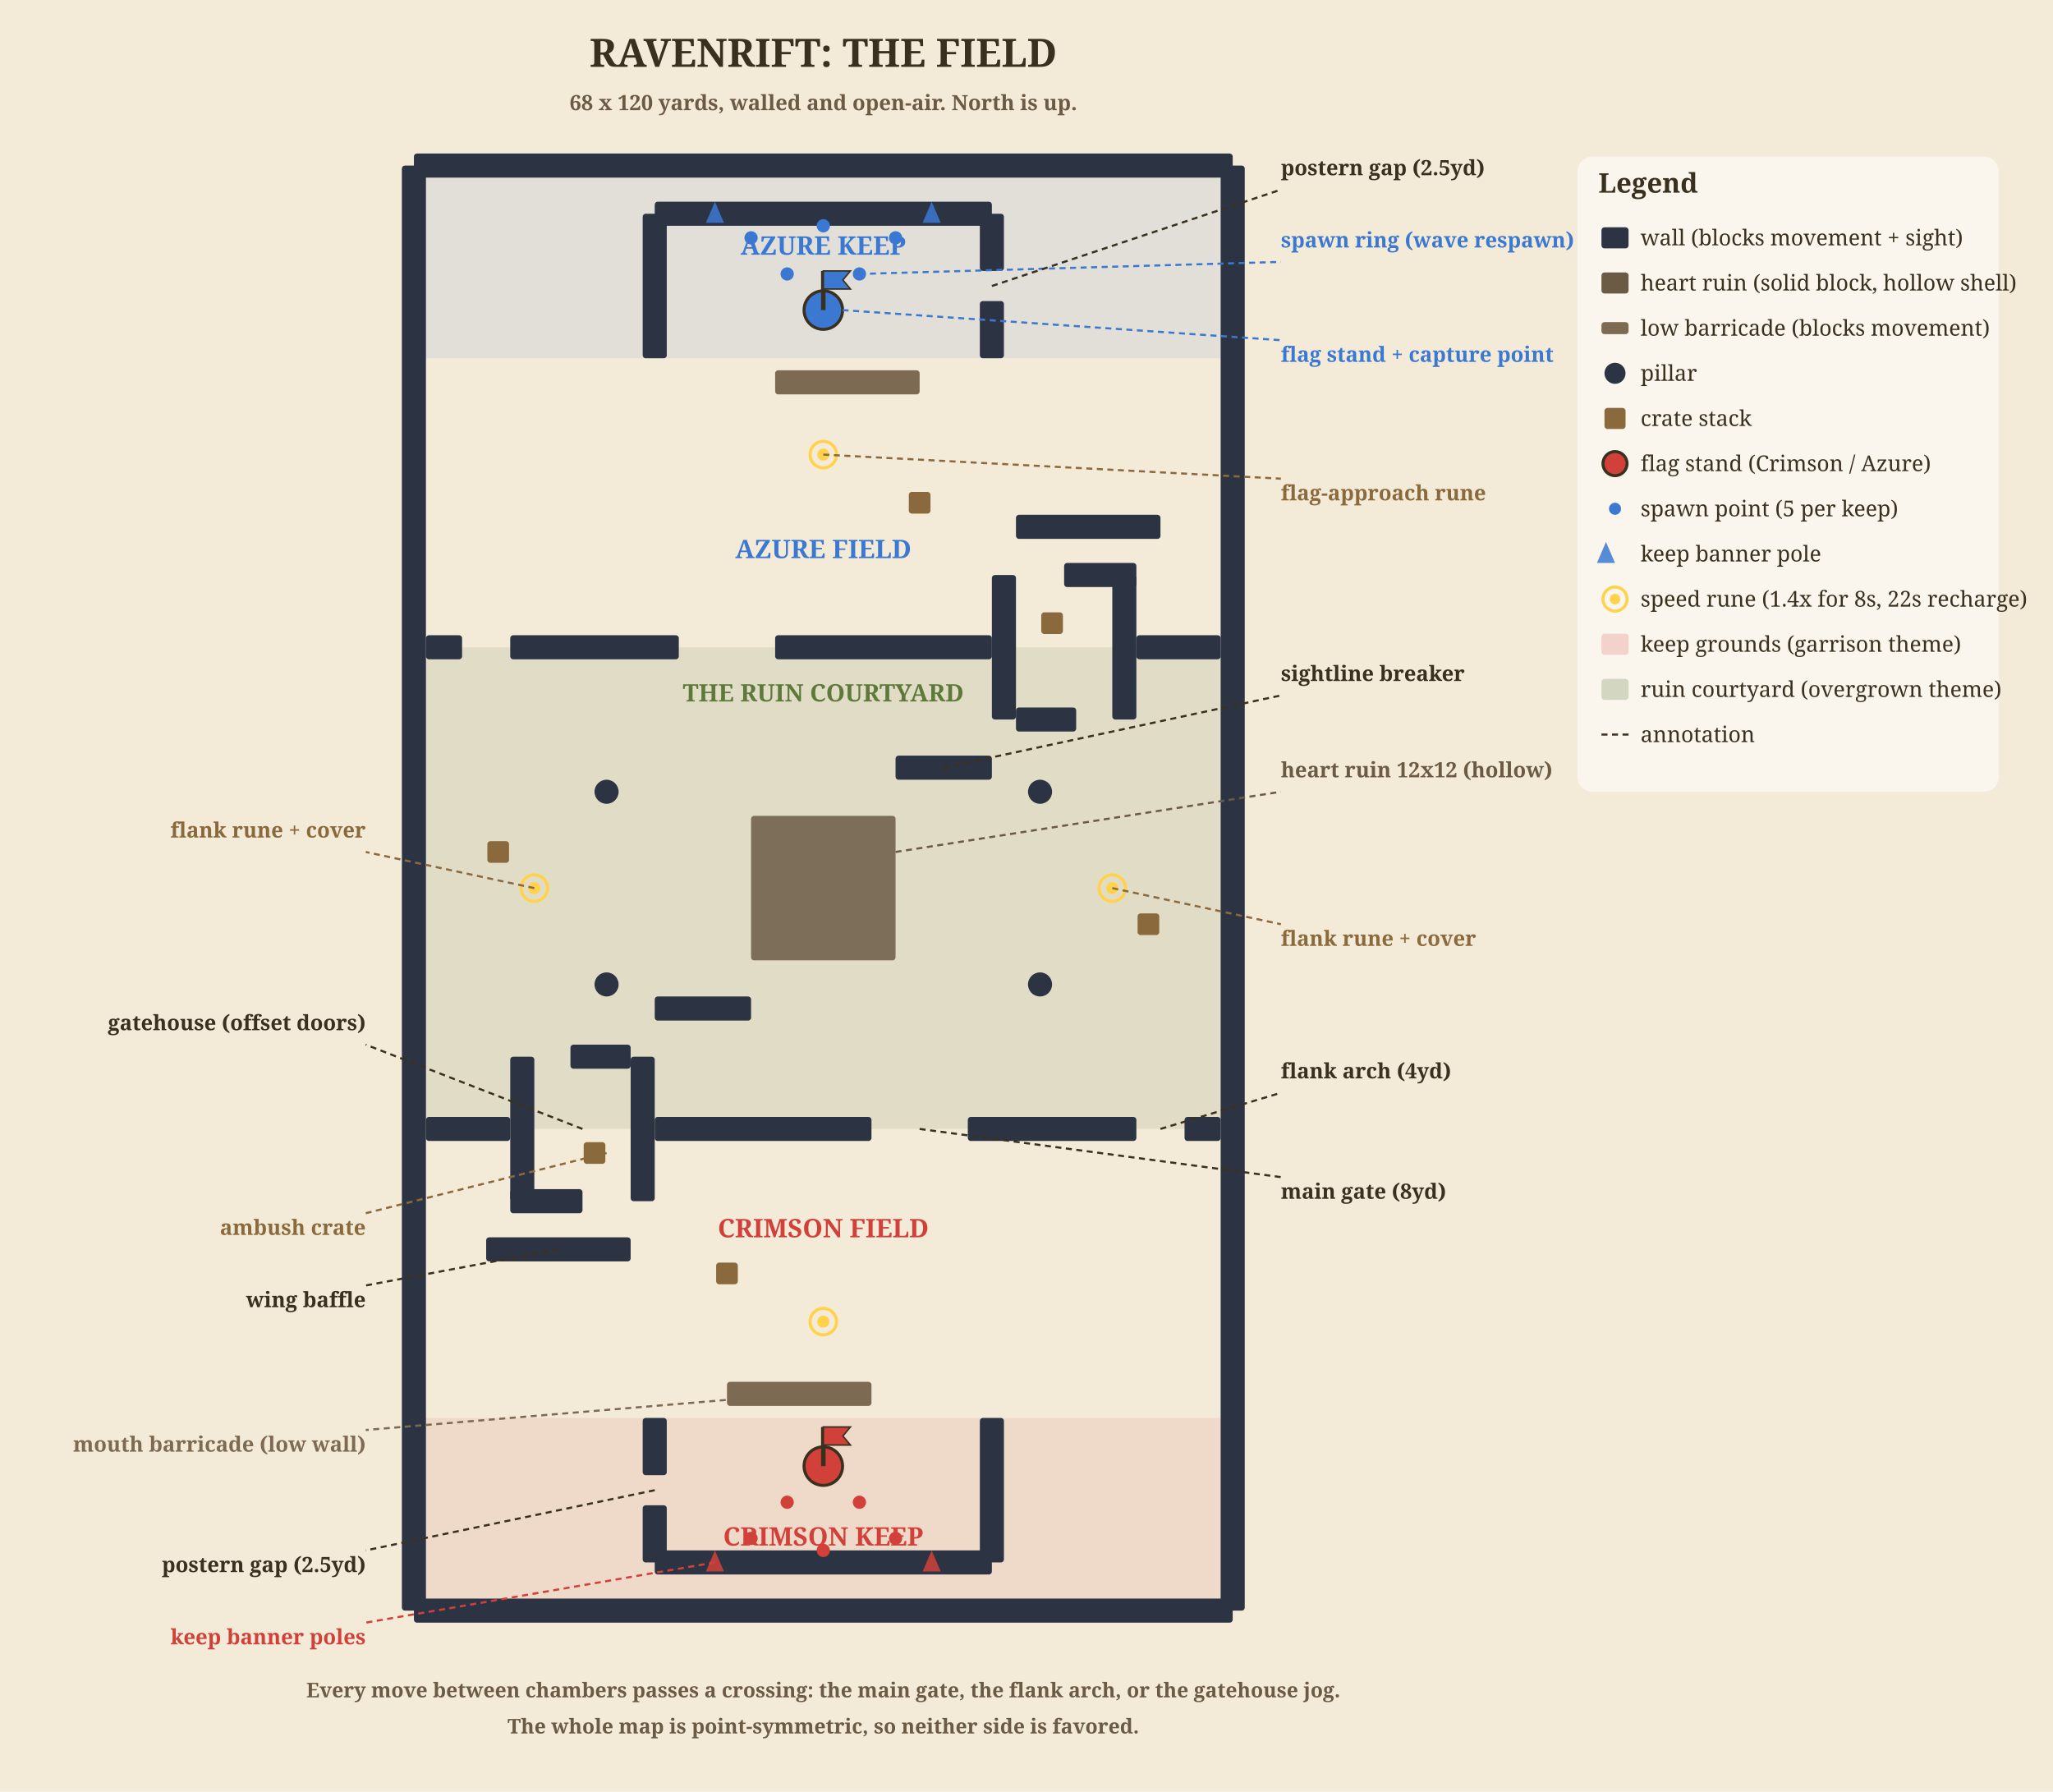
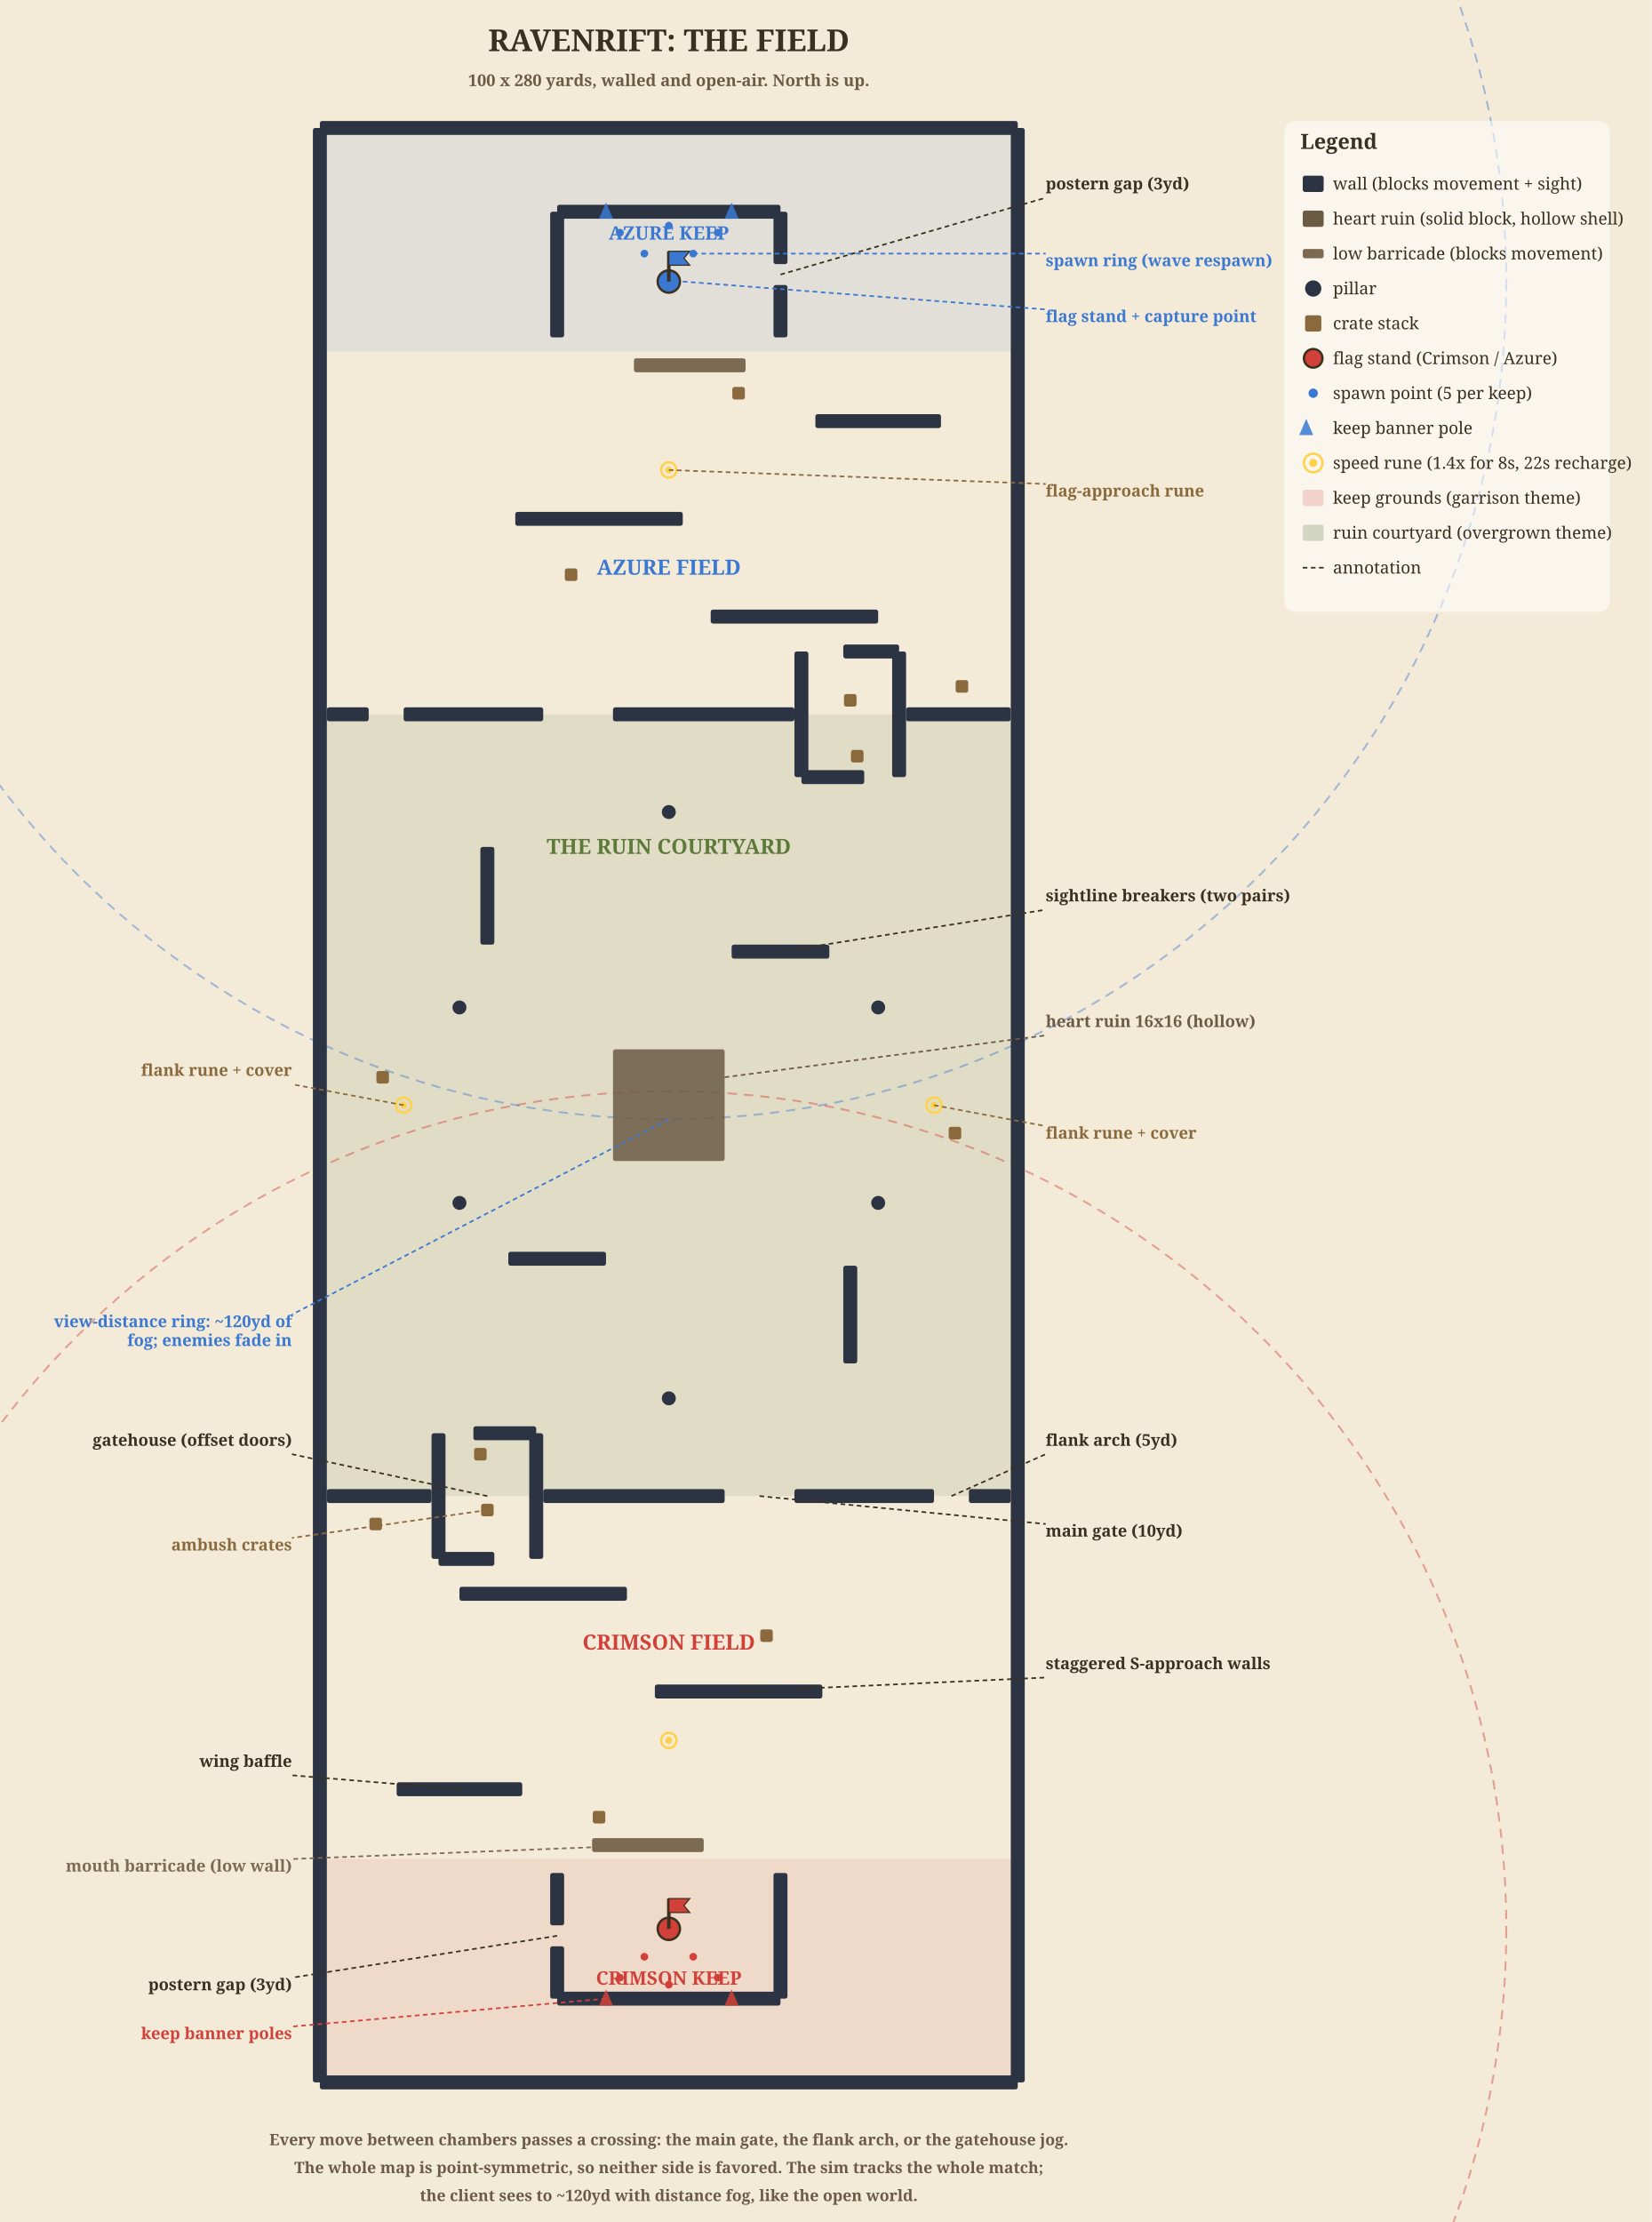
- <svg xmlns="http://www.w3.org/2000/svg" width="1364" height="1190" viewBox="0 0 1364 1190">
-   <rect width="1364" height="1190" fill="#f3ead8" />
-   <rect x="275" y="942" width="544" height="128" fill="#d1413a" opacity="0.1" />
-   <rect x="275" y="110" width="544" height="128" fill="#3a78d1" opacity="0.1" />
-   <rect x="275" y="430" width="544" height="320" fill="#5e7a3a" opacity="0.12" />
-   <rect x="267" y="110" width="16" height="960" fill="#2c3444" opacity="1" rx="2" />
-   <rect x="811" y="110" width="16" height="960" fill="#2c3444" opacity="1" rx="2" />
-   <rect x="275" y="1062" width="544" height="16" fill="#2c3444" opacity="1" rx="2" />
-   <rect x="275" y="102" width="544" height="16" fill="#2c3444" opacity="1" rx="2" />
-   <rect x="435" y="1030" width="224" height="16" fill="#2c3444" opacity="1" rx="2" />
-   <rect x="427" y="1000" width="16" height="38" fill="#2c3444" opacity="1" rx="2" />
-   <rect x="427" y="942" width="16" height="38" fill="#2c3444" opacity="1" rx="2" />
-   <rect x="651" y="942" width="16" height="96" fill="#2c3444" opacity="1" rx="2" />
-   <rect x="435" y="134" width="224" height="16" fill="#2c3444" opacity="1" rx="2" />
-   <rect x="427" y="142" width="16" height="96" fill="#2c3444" opacity="1" rx="2" />
-   <rect x="651" y="200" width="16" height="38" fill="#2c3444" opacity="1" rx="2" />
-   <rect x="651" y="142" width="16" height="38" fill="#2c3444" opacity="1" rx="2" />
-   <rect x="499" y="542" width="96" height="96" fill="#6b5b45" opacity="0.85" rx="2" />
-   <rect x="435" y="662" width="64" height="16" fill="#2c3444" opacity="1" rx="2" />
-   <rect x="595" y="502" width="64" height="16" fill="#2c3444" opacity="1" rx="2" />
-   <rect x="323" y="822" width="96" height="16" fill="#2c3444" opacity="1" rx="2" />
-   <rect x="675" y="342" width="96" height="16" fill="#2c3444" opacity="1" rx="2" />
-   <rect x="283" y="742" width="56" height="16" fill="#2c3444" opacity="1" rx="2" />
-   <rect x="435" y="742" width="144" height="16" fill="#2c3444" opacity="1" rx="2" />
-   <rect x="643" y="742" width="112" height="16" fill="#2c3444" opacity="1" rx="2" />
-   <rect x="787" y="742" width="24" height="16" fill="#2c3444" opacity="1" rx="2" />
-   <rect x="755" y="422" width="56" height="16" fill="#2c3444" opacity="1" rx="2" />
-   <rect x="515" y="422" width="144" height="16" fill="#2c3444" opacity="1" rx="2" />
-   <rect x="339" y="422" width="112" height="16" fill="#2c3444" opacity="1" rx="2" />
-   <rect x="283" y="422" width="24" height="16" fill="#2c3444" opacity="1" rx="2" />
-   <rect x="339" y="702" width="16" height="96" fill="#2c3444" opacity="1" rx="2" />
-   <rect x="419" y="702" width="16" height="96" fill="#2c3444" opacity="1" rx="2" />
-   <rect x="339" y="790" width="48" height="16" fill="#2c3444" opacity="1" rx="2" />
-   <rect x="379" y="694" width="40" height="16" fill="#2c3444" opacity="1" rx="2" />
-   <rect x="739" y="382" width="16" height="96" fill="#2c3444" opacity="1" rx="2" />
-   <rect x="659" y="382" width="16" height="96" fill="#2c3444" opacity="1" rx="2" />
-   <rect x="707" y="374" width="48" height="16" fill="#2c3444" opacity="1" rx="2" />
-   <rect x="675" y="470" width="40" height="16" fill="#2c3444" opacity="1" rx="2" />
-   <rect x="483" y="918" width="96" height="16" fill="#7d6a52" opacity="1" rx="2" />
-   <rect x="515" y="246" width="96" height="16" fill="#7d6a52" opacity="1" rx="2" />
-   <circle cx="403" cy="654" r="8" fill="#2c3444" />
-   <circle cx="691" cy="654" r="8" fill="#2c3444" />
-   <circle cx="403" cy="526" r="8" fill="#2c3444" />
-   <circle cx="691" cy="526" r="8" fill="#2c3444" />
-   <rect x="475.8" y="838.8" width="14.4" height="14.4" fill="#8a6a3c" opacity="1" rx="2" />
-   <rect x="603.8" y="326.8" width="14.4" height="14.4" fill="#8a6a3c" opacity="1" rx="2" />
-   <rect x="755.8" y="606.8" width="14.4" height="14.4" fill="#8a6a3c" opacity="1" rx="2" />
-   <rect x="323.8" y="558.8" width="14.4" height="14.4" fill="#8a6a3c" opacity="1" rx="2" />
-   <rect x="387.8" y="758.8" width="14.4" height="14.4" fill="#8a6a3c" opacity="1" rx="2" />
-   <rect x="691.8" y="406.8" width="14.4" height="14.4" fill="#8a6a3c" opacity="1" rx="2" />
-   <circle cx="547" cy="974" r="12.8" fill="#d1413a" stroke="#3a3020" stroke-width="2" />
-   <line x1="547" y1="974" x2="547" y2="948" stroke="#3a3020" stroke-width="3" />
-   <path d="M 547 948 h 18 l -5 6 5 6 h -18 z" fill="#d1413a" stroke="#3a3020" stroke-width="1" />
-   <circle cx="499" cy="1022" r="4.4" fill="#d1413a" />
-   <circle cx="547" cy="1030" r="4.4" fill="#d1413a" />
-   <circle cx="595" cy="1022" r="4.4" fill="#d1413a" />
-   <circle cx="523" cy="998" r="4.4" fill="#d1413a" />
-   <circle cx="571" cy="998" r="4.4" fill="#d1413a" />
-   <path d="M 475 1030 l 6 14 h -12 z" fill="#d1413a" opacity="0.85" />
-   <path d="M 619 1030 l 6 14 h -12 z" fill="#d1413a" opacity="0.85" />
-   <circle cx="547" cy="206" r="12.8" fill="#3a78d1" stroke="#3a3020" stroke-width="2" />
-   <line x1="547" y1="206" x2="547" y2="180" stroke="#3a3020" stroke-width="3" />
-   <path d="M 547 180 h 18 l -5 6 5 6 h -18 z" fill="#3a78d1" stroke="#3a3020" stroke-width="1" />
-   <circle cx="595" cy="158" r="4.4" fill="#3a78d1" />
-   <circle cx="547" cy="150" r="4.4" fill="#3a78d1" />
-   <circle cx="499" cy="158" r="4.4" fill="#3a78d1" />
-   <circle cx="571" cy="182" r="4.4" fill="#3a78d1" />
-   <circle cx="523" cy="182" r="4.4" fill="#3a78d1" />
-   <path d="M 475 134 l 6 14 h -12 z" fill="#3a78d1" opacity="0.85" />
-   <path d="M 619 134 l 6 14 h -12 z" fill="#3a78d1" opacity="0.85" />
-   <circle cx="547" cy="878" r="8.8" fill="none" stroke="#ffd24a" stroke-width="2" />
-   <circle cx="547" cy="878" r="4" fill="#ffd24a" />
-   <circle cx="547" cy="302" r="8.8" fill="none" stroke="#ffd24a" stroke-width="2" />
-   <circle cx="547" cy="302" r="4" fill="#ffd24a" />
-   <circle cx="355" cy="590" r="8.8" fill="none" stroke="#ffd24a" stroke-width="2" />
-   <circle cx="355" cy="590" r="4" fill="#ffd24a" />
-   <circle cx="739" cy="590" r="8.8" fill="none" stroke="#ffd24a" stroke-width="2" />
-   <circle cx="739" cy="590" r="4" fill="#ffd24a" />
-   <text x="547" y="44.4" font-size="26" fill="#3a3020" text-anchor="middle" font-weight="600" font-family="Georgia, serif">RAVENRIFT: THE FIELD</text>
-   <text x="547" y="73.2" font-size="14" fill="#6b5b45" text-anchor="middle" font-weight="600" font-family="Georgia, serif">68 x 120 yards, walled and open-air. North is up.</text>
-   <text x="547" y="169.2" font-size="17" fill="#3a78d1" text-anchor="middle" font-weight="600" font-family="Georgia, serif">AZURE KEEP</text>
-   <text x="547" y="1026.8" font-size="17" fill="#d1413a" text-anchor="middle" font-weight="600" font-family="Georgia, serif">CRIMSON KEEP</text>
-   <text x="547" y="370.8" font-size="17" fill="#3a78d1" text-anchor="middle" font-weight="700" font-family="Georgia, serif">AZURE FIELD</text>
-   <text x="547" y="822" font-size="17" fill="#d1413a" text-anchor="middle" font-weight="700" font-family="Georgia, serif">CRIMSON FIELD</text>
-   <text x="547" y="466" font-size="16" fill="#5e7a3a" text-anchor="middle" font-weight="700" font-family="Georgia, serif">THE RUIN COURTYARD</text>
-   <line x1="559.8" y1="206" x2="851" y2="226" stroke="#3a78d1" stroke-width="1.4" stroke-dasharray="4 3" />
-   <text x="851" y="240.4" font-size="14" fill="#3a78d1" text-anchor="start" font-weight="600" font-family="Georgia, serif">flag stand + capture point</text>
-   <line x1="571" y1="182" x2="851" y2="174" stroke="#3a78d1" stroke-width="1.4" stroke-dasharray="4 3" />
-   <text x="851" y="164.4" font-size="14" fill="#3a78d1" text-anchor="start" font-weight="600" font-family="Georgia, serif">spawn ring (wave respawn)</text>
-   <line x1="659" y1="190" x2="851" y2="126" stroke="#3a3020" stroke-width="1.4" stroke-dasharray="4 3" />
-   <text x="851" y="116.4" font-size="14" fill="#3a3020" text-anchor="start" font-weight="600" font-family="Georgia, serif">postern gap (2.5yd)</text>
-   <line x1="435" y1="990" x2="243" y2="1030" stroke="#3a3020" stroke-width="1.4" stroke-dasharray="4 3" />
-   <text x="243" y="1044.4" font-size="14" fill="#3a3020" text-anchor="end" font-weight="600" font-family="Georgia, serif">postern gap (2.5yd)</text>
-   <line x1="547" y1="302" x2="851" y2="318" stroke="#8a6a3c" stroke-width="1.4" stroke-dasharray="4 3" />
-   <text x="851" y="332.4" font-size="14" fill="#8a6a3c" text-anchor="start" font-weight="600" font-family="Georgia, serif">flag-approach rune</text>
-   <line x1="739" y1="590" x2="851" y2="614" stroke="#8a6a3c" stroke-width="1.4" stroke-dasharray="4 3" />
-   <text x="851" y="628.4" font-size="14" fill="#8a6a3c" text-anchor="start" font-weight="600" font-family="Georgia, serif">flank rune + cover</text>
-   <line x1="355" y1="590" x2="243" y2="566" stroke="#8a6a3c" stroke-width="1.4" stroke-dasharray="4 3" />
-   <text x="243" y="556.4" font-size="14" fill="#8a6a3c" text-anchor="end" font-weight="600" font-family="Georgia, serif">flank rune + cover</text>
-   <line x1="595" y1="566" x2="851" y2="526" stroke="#6b5b45" stroke-width="1.4" stroke-dasharray="4 3" />
-   <text x="851" y="516.4" font-size="14" fill="#6b5b45" text-anchor="start" font-weight="600" font-family="Georgia, serif">heart ruin 12x12 (hollow)</text>
-   <line x1="627" y1="510" x2="851" y2="462" stroke="#3a3020" stroke-width="1.4" stroke-dasharray="4 3" />
-   <text x="851" y="452.4" font-size="14" fill="#3a3020" text-anchor="start" font-weight="600" font-family="Georgia, serif">sightline breaker</text>
-   <line x1="611" y1="750" x2="851" y2="782" stroke="#3a3020" stroke-width="1.4" stroke-dasharray="4 3" />
-   <text x="851" y="796.4" font-size="14" fill="#3a3020" text-anchor="start" font-weight="600" font-family="Georgia, serif">main gate (8yd)</text>
-   <line x1="771" y1="750" x2="851" y2="726" stroke="#3a3020" stroke-width="1.4" stroke-dasharray="4 3" />
-   <text x="851" y="716.4" font-size="14" fill="#3a3020" text-anchor="start" font-weight="600" font-family="Georgia, serif">flank arch (4yd)</text>
-   <line x1="387" y1="750" x2="243" y2="694" stroke="#3a3020" stroke-width="1.4" stroke-dasharray="4 3" />
-   <text x="243" y="684.4" font-size="14" fill="#3a3020" text-anchor="end" font-weight="600" font-family="Georgia, serif">gatehouse (offset doors)</text>
-   <line x1="403" y1="766" x2="243" y2="806" stroke="#8a6a3c" stroke-width="1.4" stroke-dasharray="4 3" />
-   <text x="243" y="820.4" font-size="14" fill="#8a6a3c" text-anchor="end" font-weight="600" font-family="Georgia, serif">ambush crate</text>
-   <line x1="371" y1="830" x2="243" y2="854" stroke="#3a3020" stroke-width="1.4" stroke-dasharray="4 3" />
-   <text x="243" y="868.4" font-size="14" fill="#3a3020" text-anchor="end" font-weight="600" font-family="Georgia, serif">wing baffle</text>
-   <line x1="531" y1="926" x2="243" y2="950" stroke="#7d6a52" stroke-width="1.4" stroke-dasharray="4 3" />
-   <text x="243" y="964.4" font-size="14" fill="#7d6a52" text-anchor="end" font-weight="600" font-family="Georgia, serif">mouth barricade (low wall)</text>
-   <line x1="475" y1="1038" x2="243" y2="1078" stroke="#d1413a" stroke-width="1.4" stroke-dasharray="4 3" />
-   <text x="243" y="1092.4" font-size="14" fill="#d1413a" text-anchor="end" font-weight="600" font-family="Georgia, serif">keep banner poles</text>
-   <text x="547" y="1127.6" font-size="13.5" fill="#6b5b45" text-anchor="middle" font-weight="600" font-family="Georgia, serif">Every move between chambers passes a crossing: the main gate, the flank arch, or the gatehouse jog.</text>
-   <text x="547" y="1151.6" font-size="13.5" fill="#6b5b45" text-anchor="middle" font-weight="600" font-family="Georgia, serif">The whole map is point-symmetric, so neither side is favored.</text>
-   <rect x="1048" y="104" width="280" height="422" fill="#fff" opacity="0.55" rx="10" />
-   <text x="1062" y="128" font-size="18" font-weight="700" fill="#3a3020" font-family="Georgia, serif">Legend</text>
-   <rect x="1064" y="151" width="18" height="14" fill="#2c3444" rx="2" />
-   <text x="1090" y="163" font-size="14.5" fill="#3a3020" font-family="Georgia, serif">wall (blocks movement + sight)</text>
-   <rect x="1064" y="181" width="18" height="14" fill="#6b5b45" rx="2" />
-   <text x="1090" y="193" font-size="14.5" fill="#3a3020" font-family="Georgia, serif">heart ruin (solid block, hollow shell)</text>
-   <rect x="1064" y="214" width="18" height="8" fill="#7d6a52" rx="2" />
-   <text x="1090" y="223" font-size="14.5" fill="#3a3020" font-family="Georgia, serif">low barricade (blocks movement)</text>
-   <circle cx="1073" cy="248" r="7" fill="#2c3444" />
-   <text x="1090" y="253" font-size="14.5" fill="#3a3020" font-family="Georgia, serif">pillar</text>
-   <rect x="1066" y="271" width="14" height="14" fill="#8a6a3c" rx="2" />
-   <text x="1090" y="283" font-size="14.5" fill="#3a3020" font-family="Georgia, serif">crate stack</text>
-   <circle cx="1073" cy="308" r="8" fill="#d1413a" stroke="#3a3020" stroke-width="2" />
-   <text x="1090" y="313" font-size="14.5" fill="#3a3020" font-family="Georgia, serif">flag stand (Crimson / Azure)</text>
-   <circle cx="1073" cy="338" r="4" fill="#3a78d1" />
-   <text x="1090" y="343" font-size="14.5" fill="#3a3020" font-family="Georgia, serif">spawn point (5 per keep)</text>
-   <path d="M 1067 360 l 6 14 h -12 z" fill="#3a78d1" opacity="0.85" />
-   <text x="1090" y="373" font-size="14.5" fill="#3a3020" font-family="Georgia, serif">keep banner pole</text>
+ <svg xmlns="http://www.w3.org/2000/svg" width="1420" height="1910" viewBox="0 0 1420 1910">
+   <rect width="1420" height="1910" fill="#f3ead8" />
+   <rect x="275" y="1598" width="600" height="192" fill="#d1413a" opacity="0.1" />
+   <rect x="275" y="110" width="600" height="192" fill="#3a78d1" opacity="0.1" />
+   <rect x="275" y="614" width="600" height="672" fill="#5e7a3a" opacity="0.12" />
+   <circle cx="575" cy="1658" r="720" fill="none" stroke="#d1413a" stroke-width="1.6" stroke-dasharray="8 6" opacity="0.45" />
+   <circle cx="575" cy="242" r="720" fill="none" stroke="#3a78d1" stroke-width="1.6" stroke-dasharray="8 6" opacity="0.45" />
+   <rect x="269" y="110" width="12" height="1680" fill="#2c3444" opacity="1" rx="2" />
+   <rect x="869" y="110" width="12" height="1680" fill="#2c3444" opacity="1" rx="2" />
+   <rect x="275" y="1784" width="600" height="12" fill="#2c3444" opacity="1" rx="2" />
+   <rect x="275" y="104" width="600" height="12" fill="#2c3444" opacity="1" rx="2" />
+   <rect x="479" y="1712" width="192" height="12" fill="#2c3444" opacity="1" rx="2" />
+   <rect x="473" y="1673" width="12" height="45" fill="#2c3444" opacity="1" rx="2" />
+   <rect x="473" y="1610" width="12" height="45" fill="#2c3444" opacity="1" rx="2" />
+   <rect x="665" y="1610" width="12" height="108" fill="#2c3444" opacity="1" rx="2" />
+   <rect x="479" y="176" width="192" height="12" fill="#2c3444" opacity="1" rx="2" />
+   <rect x="473" y="182" width="12" height="108" fill="#2c3444" opacity="1" rx="2" />
+   <rect x="665" y="245" width="12" height="45" fill="#2c3444" opacity="1" rx="2" />
+   <rect x="665" y="182" width="12" height="45" fill="#2c3444" opacity="1" rx="2" />
+   <rect x="527" y="902" width="96" height="96" fill="#6b5b45" opacity="0.85" rx="2" />
+   <rect x="437" y="1076" width="84" height="12" fill="#2c3444" opacity="1" rx="2" />
+   <rect x="629" y="812" width="84" height="12" fill="#2c3444" opacity="1" rx="2" />
+   <rect x="725" y="1088" width="12" height="84" fill="#2c3444" opacity="1" rx="2" />
+   <rect x="413" y="728" width="12" height="84" fill="#2c3444" opacity="1" rx="2" />
+   <rect x="341" y="1532" width="108" height="12" fill="#2c3444" opacity="1" rx="2" />
+   <rect x="701" y="356" width="108" height="12" fill="#2c3444" opacity="1" rx="2" />
+   <rect x="563" y="1448" width="144" height="12" fill="#2c3444" opacity="1" rx="2" />
+   <rect x="443" y="440" width="144" height="12" fill="#2c3444" opacity="1" rx="2" />
+   <rect x="395" y="1364" width="144" height="12" fill="#2c3444" opacity="1" rx="2" />
+   <rect x="611" y="524" width="144" height="12" fill="#2c3444" opacity="1" rx="2" />
+   <rect x="281" y="1280" width="90" height="12" fill="#2c3444" opacity="1" rx="2" />
+   <rect x="467" y="1280" width="156" height="12" fill="#2c3444" opacity="1" rx="2" />
+   <rect x="683" y="1280" width="120" height="12" fill="#2c3444" opacity="1" rx="2" />
+   <rect x="833" y="1280" width="36" height="12" fill="#2c3444" opacity="1" rx="2" />
+   <rect x="779" y="608" width="90" height="12" fill="#2c3444" opacity="1" rx="2" />
+   <rect x="527" y="608" width="156" height="12" fill="#2c3444" opacity="1" rx="2" />
+   <rect x="347" y="608" width="120" height="12" fill="#2c3444" opacity="1" rx="2" />
+   <rect x="281" y="608" width="36" height="12" fill="#2c3444" opacity="1" rx="2" />
+   <rect x="371" y="1232" width="12" height="108" fill="#2c3444" opacity="1" rx="2" />
+   <rect x="455" y="1232" width="12" height="108" fill="#2c3444" opacity="1" rx="2" />
+   <rect x="377" y="1334" width="48" height="12" fill="#2c3444" opacity="1" rx="2" />
+   <rect x="407" y="1226" width="54" height="12" fill="#2c3444" opacity="1" rx="2" />
+   <rect x="767" y="560" width="12" height="108" fill="#2c3444" opacity="1" rx="2" />
+   <rect x="683" y="560" width="12" height="108" fill="#2c3444" opacity="1" rx="2" />
+   <rect x="725" y="554" width="48" height="12" fill="#2c3444" opacity="1" rx="2" />
+   <rect x="689" y="662" width="54" height="12" fill="#2c3444" opacity="1" rx="2" />
+   <rect x="509" y="1580" width="96" height="12" fill="#7d6a52" opacity="1" rx="2" />
+   <rect x="545" y="308" width="96" height="12" fill="#7d6a52" opacity="1" rx="2" />
+   <circle cx="395" cy="1034" r="6" fill="#2c3444" />
+   <circle cx="755" cy="1034" r="6" fill="#2c3444" />
+   <circle cx="575" cy="1202" r="6" fill="#2c3444" />
+   <circle cx="755" cy="866" r="6" fill="#2c3444" />
+   <circle cx="395" cy="866" r="6" fill="#2c3444" />
+   <circle cx="575" cy="698" r="6" fill="#2c3444" />
+   <rect x="509.6" y="1556.6" width="10.8" height="10.8" fill="#8a6a3c" opacity="1" rx="2" />
+   <rect x="629.6" y="332.6" width="10.8" height="10.8" fill="#8a6a3c" opacity="1" rx="2" />
+   <rect x="653.6" y="1400.6" width="10.8" height="10.8" fill="#8a6a3c" opacity="1" rx="2" />
+   <rect x="485.6" y="488.6" width="10.8" height="10.8" fill="#8a6a3c" opacity="1" rx="2" />
+   <rect x="317.6" y="1304.6" width="10.8" height="10.8" fill="#8a6a3c" opacity="1" rx="2" />
+   <rect x="821.6" y="584.6" width="10.8" height="10.8" fill="#8a6a3c" opacity="1" rx="2" />
+   <rect x="815.6" y="968.6" width="10.8" height="10.8" fill="#8a6a3c" opacity="1" rx="2" />
+   <rect x="323.6" y="920.6" width="10.8" height="10.8" fill="#8a6a3c" opacity="1" rx="2" />
+   <rect x="413.6" y="1292.6" width="10.8" height="10.8" fill="#8a6a3c" opacity="1" rx="2" />
+   <rect x="725.6" y="596.6" width="10.8" height="10.8" fill="#8a6a3c" opacity="1" rx="2" />
+   <rect x="407.6" y="1244.6" width="10.8" height="10.8" fill="#8a6a3c" opacity="1" rx="2" />
+   <rect x="731.6" y="644.6" width="10.8" height="10.8" fill="#8a6a3c" opacity="1" rx="2" />
+   <circle cx="575" cy="1658" r="9.6" fill="#d1413a" stroke="#3a3020" stroke-width="2" />
+   <line x1="575" y1="1658" x2="575" y2="1632" stroke="#3a3020" stroke-width="3" />
+   <path d="M 575 1632 h 18 l -5 6 5 6 h -18 z" fill="#d1413a" stroke="#3a3020" stroke-width="1" />
+   <circle cx="533" cy="1700" r="3.3" fill="#d1413a" />
+   <circle cx="575" cy="1706" r="3.3" fill="#d1413a" />
+   <circle cx="617" cy="1700" r="3.3" fill="#d1413a" />
+   <circle cx="554" cy="1682" r="3.3" fill="#d1413a" />
+   <circle cx="596" cy="1682" r="3.3" fill="#d1413a" />
+   <path d="M 521 1710 l 6 14 h -12 z" fill="#d1413a" opacity="0.85" />
+   <path d="M 629 1710 l 6 14 h -12 z" fill="#d1413a" opacity="0.85" />
+   <circle cx="575" cy="242" r="9.6" fill="#3a78d1" stroke="#3a3020" stroke-width="2" />
+   <line x1="575" y1="242" x2="575" y2="216" stroke="#3a3020" stroke-width="3" />
+   <path d="M 575 216 h 18 l -5 6 5 6 h -18 z" fill="#3a78d1" stroke="#3a3020" stroke-width="1" />
+   <circle cx="617" cy="200" r="3.3" fill="#3a78d1" />
+   <circle cx="575" cy="194" r="3.3" fill="#3a78d1" />
+   <circle cx="533" cy="200" r="3.3" fill="#3a78d1" />
+   <circle cx="596" cy="218" r="3.3" fill="#3a78d1" />
+   <circle cx="554" cy="218" r="3.3" fill="#3a78d1" />
+   <path d="M 521 174 l 6 14 h -12 z" fill="#3a78d1" opacity="0.85" />
+   <path d="M 629 174 l 6 14 h -12 z" fill="#3a78d1" opacity="0.85" />
+   <circle cx="575" cy="1496" r="6.6" fill="none" stroke="#ffd24a" stroke-width="2" />
+   <circle cx="575" cy="1496" r="3" fill="#ffd24a" />
+   <circle cx="575" cy="404" r="6.6" fill="none" stroke="#ffd24a" stroke-width="2" />
+   <circle cx="575" cy="404" r="3" fill="#ffd24a" />
+   <circle cx="347" cy="950" r="6.6" fill="none" stroke="#ffd24a" stroke-width="2" />
+   <circle cx="347" cy="950" r="3" fill="#ffd24a" />
+   <circle cx="803" cy="950" r="6.6" fill="none" stroke="#ffd24a" stroke-width="2" />
+   <circle cx="803" cy="950" r="3" fill="#ffd24a" />
+   <text x="575" y="44" font-size="26" fill="#3a3020" text-anchor="middle" font-weight="600" font-family="Georgia, serif">RAVENRIFT: THE FIELD</text>
+   <text x="575" y="74" font-size="14" fill="#6b5b45" text-anchor="middle" font-weight="600" font-family="Georgia, serif">100 x 280 yards, walled and open-air. North is up.</text>
+   <text x="575" y="206" font-size="16" fill="#3a78d1" text-anchor="middle" font-weight="600" font-family="Georgia, serif">AZURE KEEP</text>
+   <text x="575" y="1706" font-size="16" fill="#d1413a" text-anchor="middle" font-weight="600" font-family="Georgia, serif">CRIMSON KEEP</text>
+   <text x="575" y="494" font-size="18" fill="#3a78d1" text-anchor="middle" font-weight="700" font-family="Georgia, serif">AZURE FIELD</text>
+   <text x="575" y="1418" font-size="18" fill="#d1413a" text-anchor="middle" font-weight="700" font-family="Georgia, serif">CRIMSON FIELD</text>
+   <text x="575" y="734" font-size="18" fill="#5e7a3a" text-anchor="middle" font-weight="700" font-family="Georgia, serif">THE RUIN COURTYARD</text>
+   <line x1="587" y1="242" x2="899" y2="266" stroke="#3a78d1" stroke-width="1.4" stroke-dasharray="4 3" />
+   <text x="899" y="276.8" font-size="14" fill="#3a78d1" text-anchor="start" font-weight="600" font-family="Georgia, serif">flag stand + capture point</text>
+   <line x1="596" y1="218" x2="899" y2="218" stroke="#3a78d1" stroke-width="1.4" stroke-dasharray="4 3" />
+   <text x="899" y="228.8" font-size="14" fill="#3a78d1" text-anchor="start" font-weight="600" font-family="Georgia, serif">spawn ring (wave respawn)</text>
+   <line x1="671" y1="236" x2="899" y2="170" stroke="#3a3020" stroke-width="1.4" stroke-dasharray="4 3" />
+   <text x="899" y="162.8" font-size="14" fill="#3a3020" text-anchor="start" font-weight="600" font-family="Georgia, serif">postern gap (3yd)</text>
+   <line x1="479" y1="1664" x2="251" y2="1700" stroke="#3a3020" stroke-width="1.4" stroke-dasharray="4 3" />
+   <text x="251" y="1710.8" font-size="14" fill="#3a3020" text-anchor="end" font-weight="600" font-family="Georgia, serif">postern gap (3yd)</text>
+   <line x1="575" y1="404" x2="899" y2="416" stroke="#8a6a3c" stroke-width="1.4" stroke-dasharray="4 3" />
+   <text x="899" y="426.8" font-size="14" fill="#8a6a3c" text-anchor="start" font-weight="600" font-family="Georgia, serif">flag-approach rune</text>
+   <line x1="803" y1="950" x2="899" y2="968" stroke="#8a6a3c" stroke-width="1.4" stroke-dasharray="4 3" />
+   <text x="899" y="978.8" font-size="14" fill="#8a6a3c" text-anchor="start" font-weight="600" font-family="Georgia, serif">flank rune + cover</text>
+   <line x1="347" y1="950" x2="251" y2="932" stroke="#8a6a3c" stroke-width="1.4" stroke-dasharray="4 3" />
+   <text x="251" y="924.8" font-size="14" fill="#8a6a3c" text-anchor="end" font-weight="600" font-family="Georgia, serif">flank rune + cover</text>
+   <line x1="623" y1="926" x2="899" y2="890" stroke="#6b5b45" stroke-width="1.4" stroke-dasharray="4 3" />
+   <text x="899" y="882.8" font-size="14" fill="#6b5b45" text-anchor="start" font-weight="600" font-family="Georgia, serif">heart ruin 16x16 (hollow)</text>
+   <line x1="671" y1="818" x2="899" y2="782" stroke="#3a3020" stroke-width="1.4" stroke-dasharray="4 3" />
+   <text x="899" y="774.8" font-size="14" fill="#3a3020" text-anchor="start" font-weight="600" font-family="Georgia, serif">sightline breakers (two pairs)</text>
+   <line x1="653" y1="1286" x2="899" y2="1310" stroke="#3a3020" stroke-width="1.4" stroke-dasharray="4 3" />
+   <text x="899" y="1320.8" font-size="14" fill="#3a3020" text-anchor="start" font-weight="600" font-family="Georgia, serif">main gate (10yd)</text>
+   <line x1="818" y1="1286" x2="899" y2="1250" stroke="#3a3020" stroke-width="1.4" stroke-dasharray="4 3" />
+   <text x="899" y="1242.8" font-size="14" fill="#3a3020" text-anchor="start" font-weight="600" font-family="Georgia, serif">flank arch (5yd)</text>
+   <line x1="419" y1="1286" x2="251" y2="1250" stroke="#3a3020" stroke-width="1.4" stroke-dasharray="4 3" />
+   <text x="251" y="1242.8" font-size="14" fill="#3a3020" text-anchor="end" font-weight="600" font-family="Georgia, serif">gatehouse (offset doors)</text>
+   <line x1="419" y1="1298" x2="251" y2="1322" stroke="#8a6a3c" stroke-width="1.4" stroke-dasharray="4 3" />
+   <text x="251" y="1332.8" font-size="14" fill="#8a6a3c" text-anchor="end" font-weight="600" font-family="Georgia, serif">ambush crates</text>
+   <line x1="395" y1="1538" x2="251" y2="1526" stroke="#3a3020" stroke-width="1.4" stroke-dasharray="4 3" />
+   <text x="251" y="1518.8" font-size="14" fill="#3a3020" text-anchor="end" font-weight="600" font-family="Georgia, serif">wing baffle</text>
+   <line x1="635" y1="1454" x2="899" y2="1442" stroke="#3a3020" stroke-width="1.4" stroke-dasharray="4 3" />
+   <text x="899" y="1434.8" font-size="14" fill="#3a3020" text-anchor="start" font-weight="600" font-family="Georgia, serif">staggered S-approach walls</text>
+   <line x1="557" y1="1586" x2="251" y2="1598" stroke="#7d6a52" stroke-width="1.4" stroke-dasharray="4 3" />
+   <text x="251" y="1608.8" font-size="14" fill="#7d6a52" text-anchor="end" font-weight="600" font-family="Georgia, serif">mouth barricade (low wall)</text>
+   <line x1="521" y1="1718" x2="251" y2="1742" stroke="#d1413a" stroke-width="1.4" stroke-dasharray="4 3" />
+   <text x="251" y="1752.8" font-size="14" fill="#d1413a" text-anchor="end" font-weight="600" font-family="Georgia, serif">keep banner poles</text>
+   <line x1="575" y1="962" x2="251" y2="1130" stroke="#3a78d1" stroke-width="1.4" stroke-dasharray="4 3" />
+   <text x="251" y="1140.8" font-size="14" fill="#3a78d1" text-anchor="end" font-weight="600" font-family="Georgia, serif">view-distance ring: ~120yd of</text>
+   <text x="251" y="1157" font-size="14" fill="#3a78d1" text-anchor="end" font-weight="600" font-family="Georgia, serif">fog; enemies fade in</text>
+   <text x="575" y="1844" font-size="13.5" fill="#6b5b45" text-anchor="middle" font-weight="600" font-family="Georgia, serif">Every move between chambers passes a crossing: the main gate, the flank arch, or the gatehouse jog.</text>
+   <text x="575" y="1868" font-size="13.5" fill="#6b5b45" text-anchor="middle" font-weight="600" font-family="Georgia, serif">The whole map is point-symmetric, so neither side is favored. The sim tracks the whole match;</text>
+   <text x="575" y="1892" font-size="13.5" fill="#6b5b45" text-anchor="middle" font-weight="600" font-family="Georgia, serif">the client sees to ~120yd with distance fog, like the open world.</text>
+   <rect x="1104" y="104" width="280" height="422" fill="#fff" opacity="0.55" rx="10" />
+   <text x="1118" y="128" font-size="18" font-weight="700" fill="#3a3020" font-family="Georgia, serif">Legend</text>
+   <rect x="1120" y="151" width="18" height="14" fill="#2c3444" rx="2" />
+   <text x="1146" y="163" font-size="14.5" fill="#3a3020" font-family="Georgia, serif">wall (blocks movement + sight)</text>
+   <rect x="1120" y="181" width="18" height="14" fill="#6b5b45" rx="2" />
+   <text x="1146" y="193" font-size="14.5" fill="#3a3020" font-family="Georgia, serif">heart ruin (solid block, hollow shell)</text>
+   <rect x="1120" y="214" width="18" height="8" fill="#7d6a52" rx="2" />
+   <text x="1146" y="223" font-size="14.5" fill="#3a3020" font-family="Georgia, serif">low barricade (blocks movement)</text>
+   <circle cx="1129" cy="248" r="7" fill="#2c3444" />
+   <text x="1146" y="253" font-size="14.5" fill="#3a3020" font-family="Georgia, serif">pillar</text>
+   <rect x="1122" y="271" width="14" height="14" fill="#8a6a3c" rx="2" />
+   <text x="1146" y="283" font-size="14.5" fill="#3a3020" font-family="Georgia, serif">crate stack</text>
+   <circle cx="1129" cy="308" r="8" fill="#d1413a" stroke="#3a3020" stroke-width="2" />
+   <text x="1146" y="313" font-size="14.5" fill="#3a3020" font-family="Georgia, serif">flag stand (Crimson / Azure)</text>
+   <circle cx="1129" cy="338" r="4" fill="#3a78d1" />
+   <text x="1146" y="343" font-size="14.5" fill="#3a3020" font-family="Georgia, serif">spawn point (5 per keep)</text>
+   <path d="M 1123 360 l 6 14 h -12 z" fill="#3a78d1" opacity="0.85" />
+   <text x="1146" y="373" font-size="14.5" fill="#3a3020" font-family="Georgia, serif">keep banner pole</text>
  <g>
-     <circle cx="1073" cy="398" r="8" fill="none" stroke="#ffd24a" stroke-width="2" />
-     <circle cx="1073" cy="398" r="3.5" fill="#ffd24a" />
+     <circle cx="1129" cy="398" r="8" fill="none" stroke="#ffd24a" stroke-width="2" />
+     <circle cx="1129" cy="398" r="3.5" fill="#ffd24a" />
  </g>
-   <text x="1090" y="403" font-size="14.5" fill="#3a3020" font-family="Georgia, serif">speed rune (1.4x for 8s, 22s recharge)</text>
-   <rect x="1064" y="421" width="18" height="14" fill="#d1413a" opacity="0.2" rx="2" />
-   <text x="1090" y="433" font-size="14.5" fill="#3a3020" font-family="Georgia, serif">keep grounds (garrison theme)</text>
-   <rect x="1064" y="451" width="18" height="14" fill="#5e7a3a" opacity="0.25" rx="2" />
-   <text x="1090" y="463" font-size="14.5" fill="#3a3020" font-family="Georgia, serif">ruin courtyard (overgrown theme)</text>
-   <line x1="1064" y1="488" x2="1082" y2="488" stroke="#3a3020" stroke-width="1.4" stroke-dasharray="4 3" />
-   <text x="1090" y="493" font-size="14.5" fill="#3a3020" font-family="Georgia, serif">annotation</text>
+   <text x="1146" y="403" font-size="14.5" fill="#3a3020" font-family="Georgia, serif">speed rune (1.4x for 8s, 22s recharge)</text>
+   <rect x="1120" y="421" width="18" height="14" fill="#d1413a" opacity="0.2" rx="2" />
+   <text x="1146" y="433" font-size="14.5" fill="#3a3020" font-family="Georgia, serif">keep grounds (garrison theme)</text>
+   <rect x="1120" y="451" width="18" height="14" fill="#5e7a3a" opacity="0.25" rx="2" />
+   <text x="1146" y="463" font-size="14.5" fill="#3a3020" font-family="Georgia, serif">ruin courtyard (overgrown theme)</text>
+   <line x1="1120" y1="488" x2="1138" y2="488" stroke="#3a3020" stroke-width="1.4" stroke-dasharray="4 3" />
+   <text x="1146" y="493" font-size="14.5" fill="#3a3020" font-family="Georgia, serif">annotation</text>
</svg>
